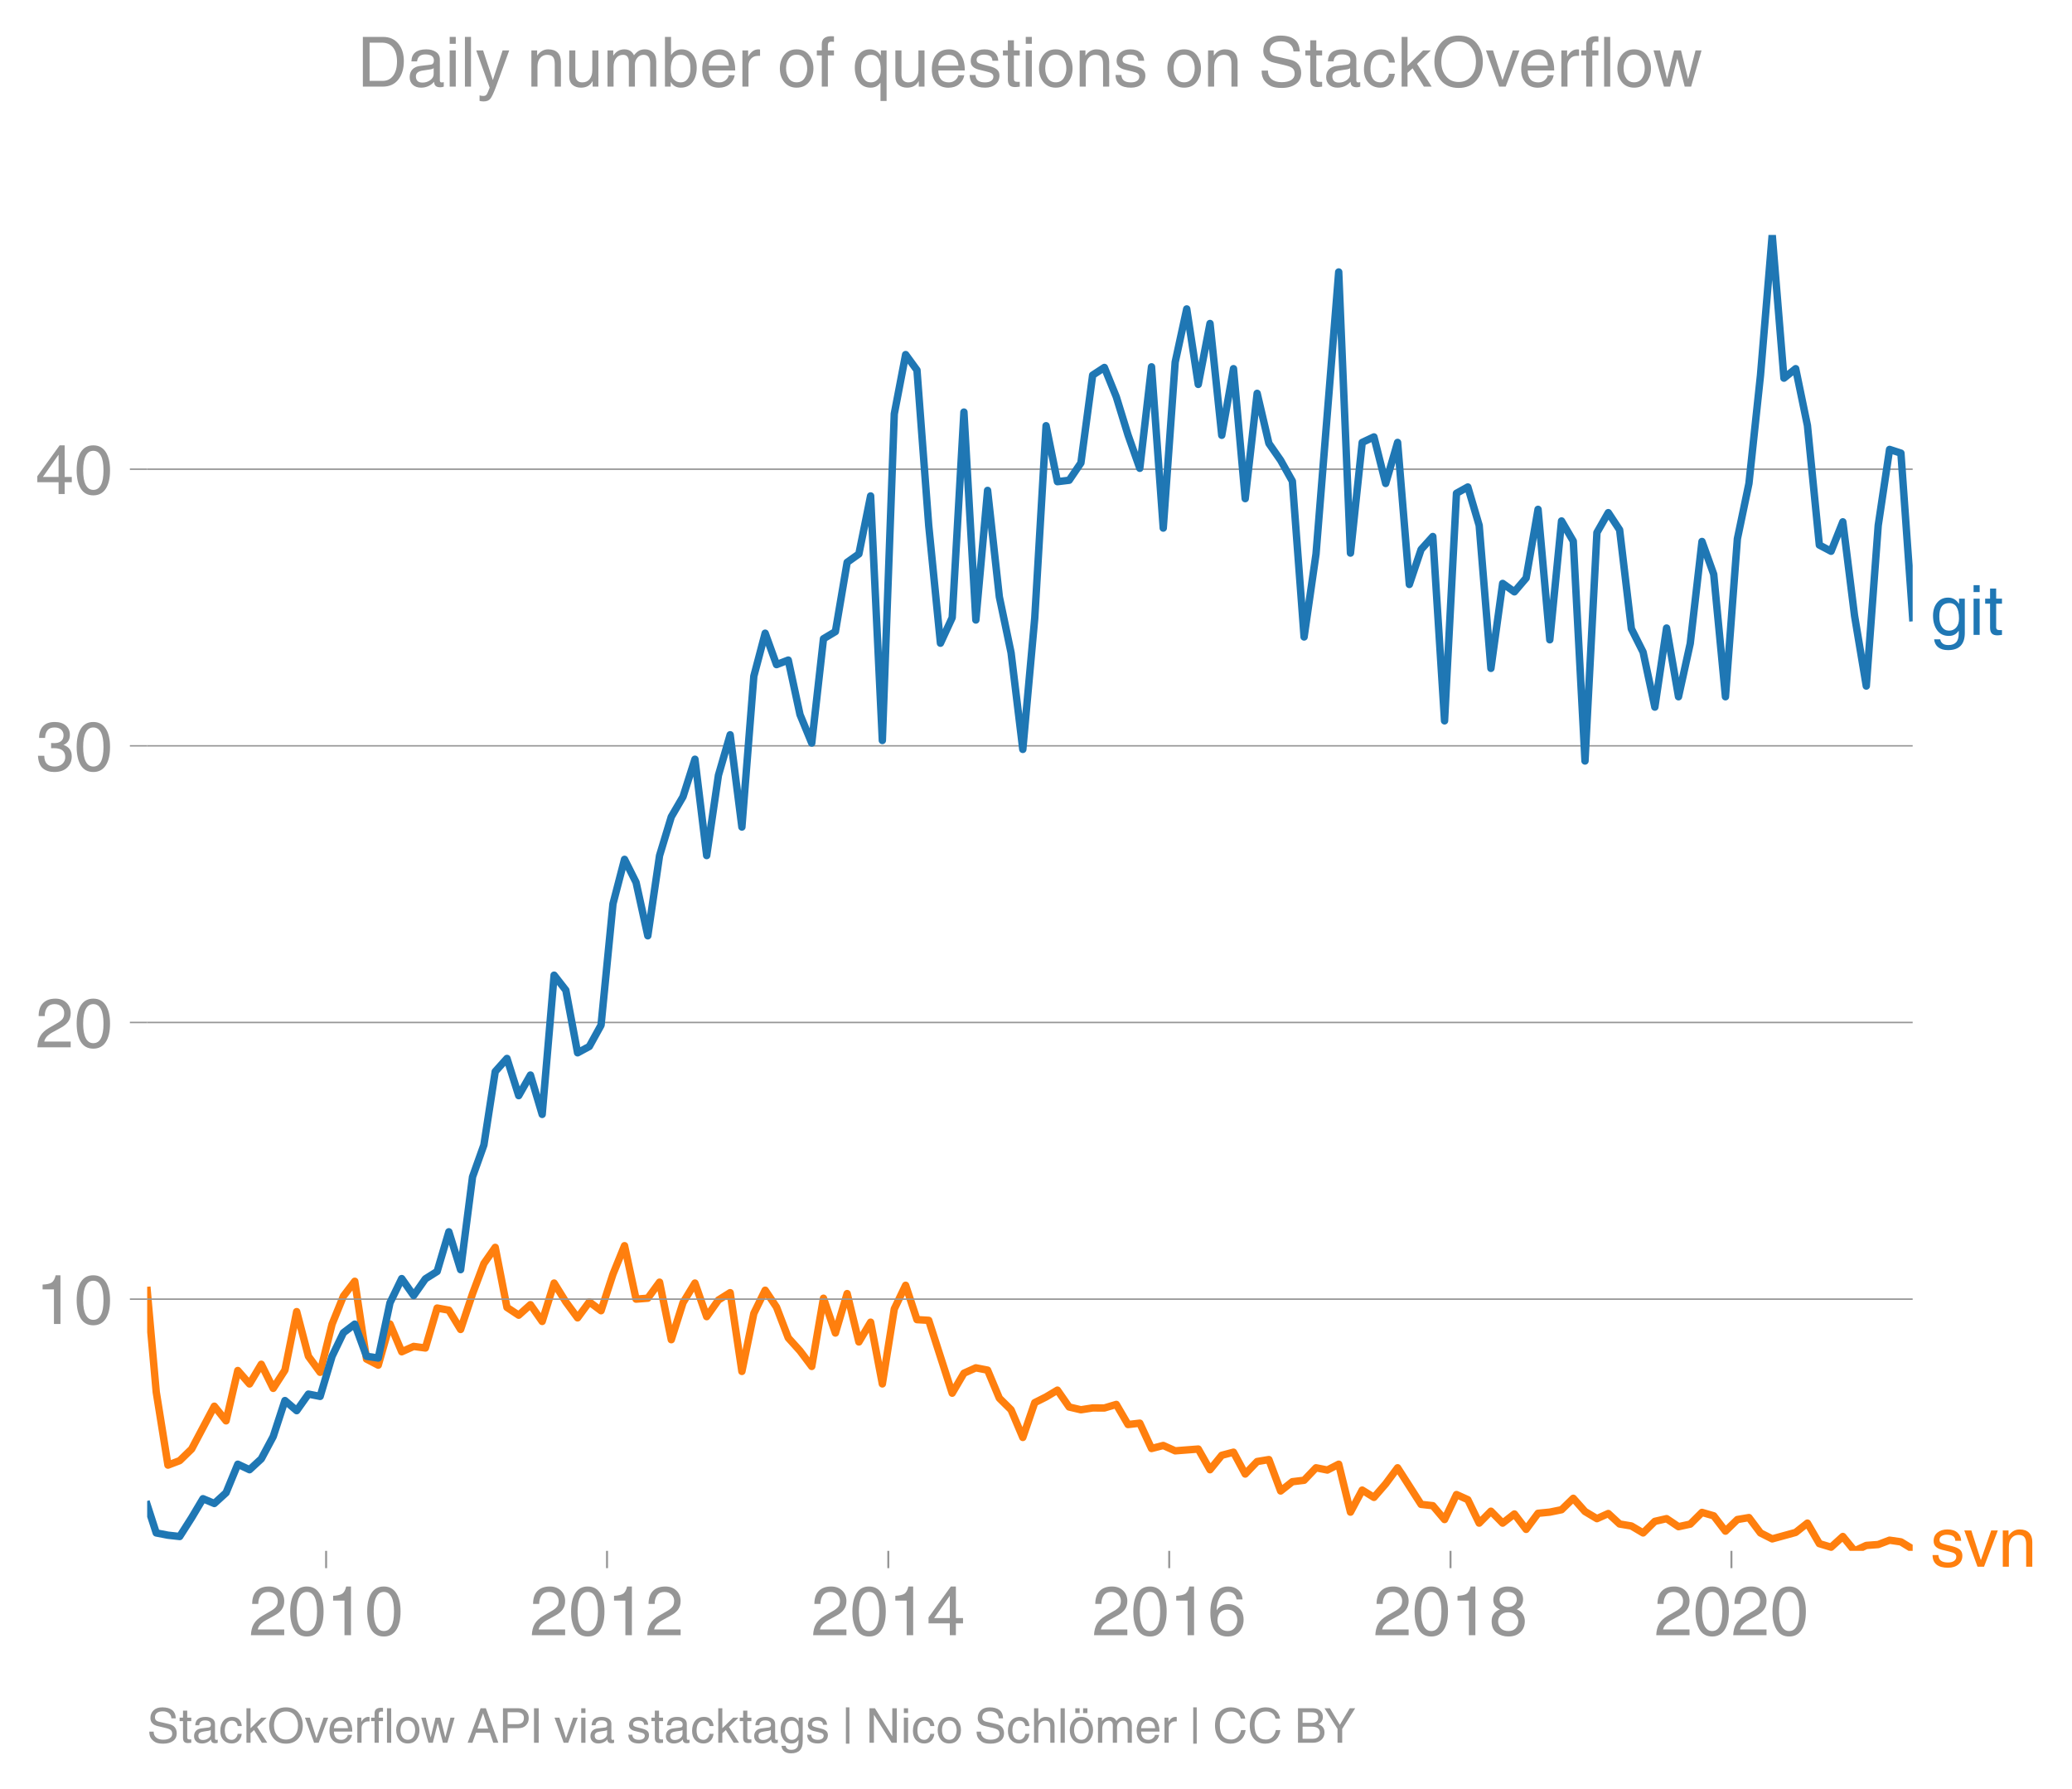
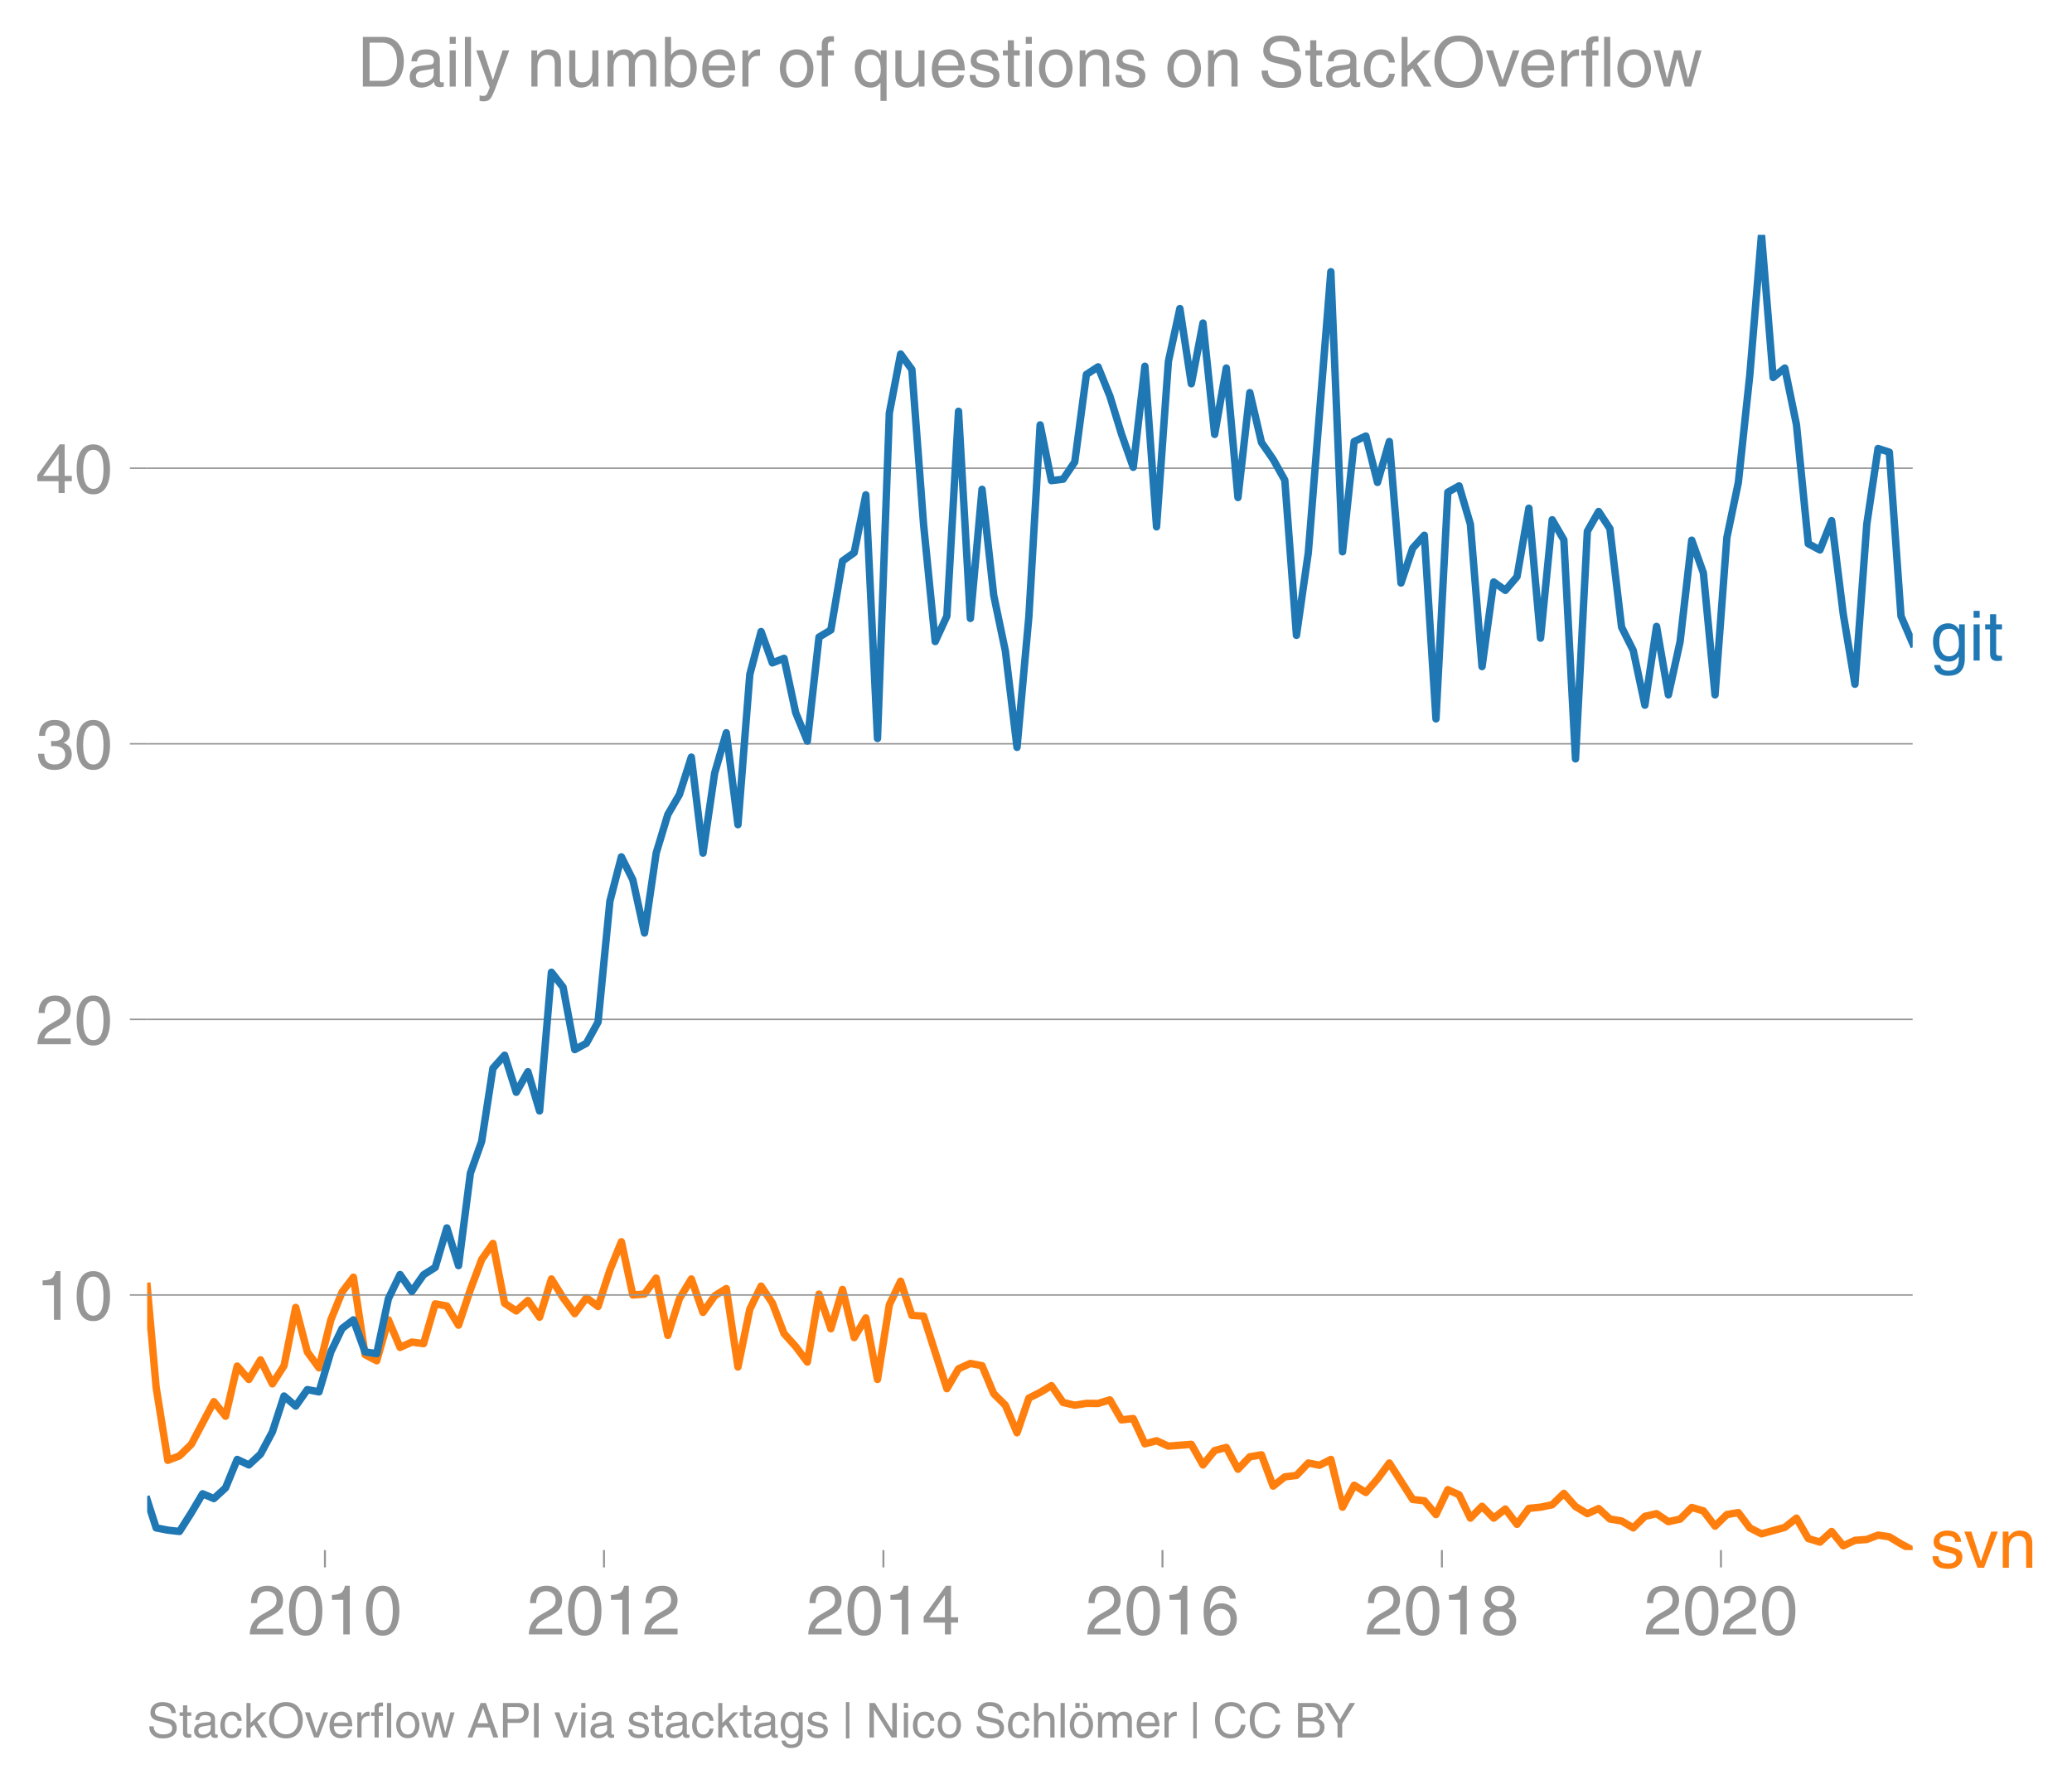
- <svg xmlns="http://www.w3.org/2000/svg" xmlns:xlink="http://www.w3.org/1999/xlink" height="482.364" viewBox="0 0 419.121 361.773" width="558.828">
+ <svg xmlns="http://www.w3.org/2000/svg" xmlns:xlink="http://www.w3.org/1999/xlink" height="481.167" viewBox="0 0 419.121 360.875" width="558.828">
  <defs>
    <style>*{stroke-linecap:butt;stroke-linejoin:round}</style>
  </defs>
  <g id="figure_1">
-     <path d="M0 361.773h419.121V0H0z" style="fill:none" id="patch_1" />
+     <path d="M0 360.875h419.121V0H0z" style="fill:none" id="patch_1" />
    <g id="axes_1">
      <path d="M29.77 313.628h357.12V47.516H29.77z" style="fill:none" id="patch_2" />
-       <path clip-path="url(#p312f8a7d40)" d="m29.77 260.97 1.831 20.517 2.373 14.798 2.374-.902 2.413-2.346 4.59-8.663 2.376 2.96 2.374-10.178 2.374 2.719 2.375-3.983 2.413 4.873 2.374-3.688 2.375-11.832 2.373 9.035 2.374 3.237 2.413-9.746 2.296-5.652 2.295-3.01 2.375 15.73 2.374 1.234 2.374-8.32 2.374 5.613 2.413-1.083 2.374.319 2.376-8.08 2.372.434 2.375 3.898 2.413-7.219 2.296-6.11 2.294-3.274 2.376 12.146 2.374 1.57 2.374-2.13 2.374 3.393 2.413-7.76 2.374 3.808 2.376 3.23 2.372-3.23 2.374 1.786 2.413-7.399 2.335-5.75 2.334 10.803 2.376-.186 2.374-3.243 2.374 11.635 2.374-7.484 2.413-3.97 2.374 6.791 2.376-3.362 2.372-1.486 2.374 15.923 2.413-11.73 2.296-4.686 2.295 3.422 2.375 6.209 2.375 2.634 2.374 3.147 2.374-13.794 2.413 7.038 2.374-7.977 2.375 9.782 2.373-4 2.374 12.482 2.413-15.16 2.296-4.782 2.295 6.948 2.375.138 4.748 14.733 2.374-4.043 2.413-1.083 2.374.463 2.376 5.673 2.373 2.346 2.374 5.595 2.413-7.038 2.296-1.154 2.294-1.373 2.376 3.41 2.374.56 2.374-.373 2.374.012 2.413-.722 2.374 4.067 2.376-.277 2.372 5.126 2.374-.614 2.413 1.083 4.67-.361 2.375 4.18 2.374-2.917 2.374-.625 2.374 4.415 2.413-2.527 2.374-.397 2.376 6.353 2.372-1.877 2.374-.289 2.413-2.526 2.296.457 2.295-1.18 2.376 9.692 2.374-4.458 2.374 1.474 2.374-2.737 2.413-3.248 4.75 7.399 2.372.265 2.374 2.803 2.413-5.053 2.296 1.037 2.295 4.738 2.375-2.407 2.374 2.407 2.374-1.847 2.375 3.11 2.412-3.248 2.375-.235 2.375-.487 2.373-2.31 2.374 2.67 2.413 1.444 2.296-1.037 2.294 2.12 2.376.397 2.374 1.408 2.374-2.34 2.374-.548 2.413 1.625 2.374-.518 2.376-2.37 2.372.692 2.375 3.098 2.412-2.346 2.336-.398 2.333 3.105 2.376 1.203 4.748-1.305 2.374-1.883 2.413 4.15 2.374.716 2.376-2.16 2.372 2.906 2.374-1.1 2.413-.181 2.296-.877 2.295.336 2.376 1.45h0" style="fill:none;stroke:#ff7f0e;stroke-linecap:square;stroke-width:1.5" id="line2d_1" />
+       <path clip-path="url(#p242a0d7a8e)" d="m29.77 260.263 1.82 20.449 2.356 14.75 2.358-.9 2.398-2.338 4.56-8.634 2.36 2.95 2.358-10.145 2.359 2.71 2.358-3.969 2.397 4.857 2.359-3.676 2.36-11.793 2.356 9.005 2.359 3.226 2.397-9.713 2.28-5.634 2.28-3 2.36 15.679 2.359 1.229 2.358-8.292 2.358 5.594 2.397-1.08 2.359.318 2.36-8.052 2.356.432 2.359 3.885 2.397-7.195 2.281-6.09 2.28-3.263 2.36 12.105 2.358 1.565 2.358-2.122 2.359 3.381 2.397-7.734 2.358 3.795 2.36 3.22 2.357-3.22 2.358 1.78 2.397-7.374 2.32-5.73 2.318 10.766 2.36-.185 2.358-3.232 2.359 11.596 2.358-7.459 2.397-3.957 2.358 6.769 2.36-3.352 2.357-1.48 2.359 15.87 2.397-11.692 2.28-4.67 2.28 3.411 2.36 6.188 2.358 2.626 2.359 3.136 2.358-13.748 2.397 7.015 2.359-7.95 2.36 9.748 2.356-3.987 2.359 12.441 2.397-15.109 2.28-4.766 2.28 6.925 2.36.137 4.717 14.684 2.358-4.03 2.397-1.078 2.359.461 2.36 5.654 2.357 2.338 2.358 5.576 2.397-7.015 2.281-1.15 2.28-1.368 2.36 3.4 2.358.557 2.358-.371 2.359.012 2.397-.72 2.358 4.053 2.36-.276 2.357 5.109 2.358-.612 2.397 1.08 4.638-.36 2.36 4.167 2.358-2.908 2.359-.624 2.358 4.401 2.397-2.518 2.359-.396 2.36 6.332 2.356-1.871 2.359-.288 2.397-2.518 2.28.456 2.28-1.176 2.36 9.66 2.359-4.443 2.358 1.469 2.358-2.728 2.397-3.238 4.719 7.375 2.356.263 2.359 2.794 2.397-5.036 2.28 1.034 2.28 4.722 2.36-2.398 2.359 2.398 2.358-1.84 2.358 3.099 2.398-3.238 2.358-.233 2.36-.486 2.357-2.302 2.358 2.662 2.397 1.439 2.281-1.035 2.28 2.114 2.36.396 2.358 1.402 2.358-2.332 2.359-.545 2.397 1.618 2.358-.515 2.36-2.363 2.357.69 2.358 3.088 2.397-2.339 2.32-.397 2.318 3.095 2.36 1.2 4.717-1.301 2.358-1.877 2.397 4.137 2.359.713 2.36-2.152 2.356 2.896 2.359-1.097 2.397-.18 2.28-.874 2.28.334 2.36 1.445 2.359 1.253h0" style="fill:none;stroke:#ff7f0e;stroke-linecap:square;stroke-width:1.5" id="line2d_1" />
      <g id="matplotlib.axis_1">
        <g id="xtick_1">
          <g id="line2d_2">
            <defs>
-               <path d="M0 0v3.5" id="mbe922bc4f7" style="stroke:#969696;stroke-width:.4" />
-             </defs>
-             <use style="fill:#969696;stroke:#969696;stroke-width:.4" x="65.965" xlink:href="#mbe922bc4f7" y="313.628" />
-           </g>
-           <g style="fill:#969696" transform="matrix(.14 0 0 -.14 50.395 330.678)" id="text_1">
+               <path d="M0 0v3.5" id="m6289139749" style="stroke:#969696;stroke-width:.4" />
+             </defs>
+             <use style="fill:#969696;stroke:#969696;stroke-width:.4" x="65.726" xlink:href="#m6289139749" y="313.628" />
+           </g>
+           <g style="fill:#969696" transform="matrix(.14 0 0 -.14 50.156 330.678)" id="text_1">
            <defs>
              <path d="M281 2888q0 793 409 1202 410 410 1148 410 618 0 1012-375t394-969q0-462-227-780-226-317-667-557l-775-425q-684-375-775-863h2444V0H166q25 634 275 1056t781 728l806 469q322 185 469 383t147 545q0 344-241 578-240 235-650 235-453 0-678-299-225-298-231-807H281z" id="HelveticaWorld-Regular-32" transform="scale(.01563)" />
              <path d="M2719 2188q0 903-239 1354-239 452-702 452-453 0-697-452-243-451-243-1354 0-875 240-1340 241-464 700-464 463 0 702 448 239 449 239 1356zm603 0q0-1107-400-1709-400-601-1144-601-772 0-1156 623-384 624-384 1687 0 1090 393 1701 394 611 1147 611 744 0 1144-608t400-1704z" id="HelveticaWorld-Regular-30" transform="scale(.01563)" />
              <path d="M2297 0h-600v3194H647v447q550 18 818 176 269 158 391 683h441V0z" id="HelveticaWorld-Regular-31" transform="scale(.01563)" />
            </defs>
            <use xlink:href="#HelveticaWorld-Regular-32" />
            <use x="55.615" xlink:href="#HelveticaWorld-Regular-30" />
            <use x="111.23" xlink:href="#HelveticaWorld-Regular-31" />
            <use x="166.846" xlink:href="#HelveticaWorld-Regular-30" />
          </g>
        </g>
        <g id="xtick_2">
-           <use style="fill:#969696;stroke:#969696;stroke-width:.4" x="122.787" xlink:href="#mbe922bc4f7" y="313.628" id="line2d_3" />
-           <g style="fill:#969696" transform="matrix(.14 0 0 -.14 107.216 330.678)" id="text_2">
+           <use style="fill:#969696;stroke:#969696;stroke-width:.4" x="122.173" xlink:href="#m6289139749" y="313.628" id="line2d_3" />
+           <g style="fill:#969696" transform="matrix(.14 0 0 -.14 106.602 330.678)" id="text_2">
            <use xlink:href="#HelveticaWorld-Regular-32" />
            <use x="55.615" xlink:href="#HelveticaWorld-Regular-30" />
            <use x="111.23" xlink:href="#HelveticaWorld-Regular-31" />
            <use x="166.846" xlink:href="#HelveticaWorld-Regular-32" />
          </g>
        </g>
        <g id="xtick_3">
-           <use style="fill:#969696;stroke:#969696;stroke-width:.4" x="179.686" xlink:href="#mbe922bc4f7" y="313.628" id="line2d_4" />
-           <g style="fill:#969696" transform="matrix(.14 0 0 -.14 164.116 330.678)" id="text_3">
+           <use style="fill:#969696;stroke:#969696;stroke-width:.4" x="178.696" xlink:href="#m6289139749" y="313.628" id="line2d_4" />
+           <g style="fill:#969696" transform="matrix(.14 0 0 -.14 163.126 330.678)" id="text_3">
            <defs>
              <path d="M678 1581h1447v2041h-12L678 1581zm2010-487V0h-563v1094H159v550l2063 2856h466V1581h659v-487h-659z" id="HelveticaWorld-Regular-34" transform="scale(.01563)" />
            </defs>
            <use xlink:href="#HelveticaWorld-Regular-32" />
            <use x="55.615" xlink:href="#HelveticaWorld-Regular-30" />
            <use x="111.23" xlink:href="#HelveticaWorld-Regular-31" />
            <use x="166.846" xlink:href="#HelveticaWorld-Regular-34" />
          </g>
        </g>
        <g id="xtick_4">
-           <use style="fill:#969696;stroke:#969696;stroke-width:.4" x="236.508" xlink:href="#mbe922bc4f7" y="313.628" id="line2d_5" />
-           <g style="fill:#969696" transform="matrix(.14 0 0 -.14 220.937 330.678)" id="text_4">
+           <use style="fill:#969696;stroke:#969696;stroke-width:.4" x="235.143" xlink:href="#m6289139749" y="313.628" id="line2d_5" />
+           <g style="fill:#969696" transform="matrix(.14 0 0 -.14 219.572 330.678)" id="text_4">
            <defs>
              <path d="M903 1381q0-440 262-719 263-278 685-278 403 0 642 284 239 285 239 748 0 403-236 675t-670 272q-422 0-672-266t-250-716zm1766 1922q-63 344-255 517-192 174-520 174-519 0-791-507-272-506-278-1159l13-12q359 553 1068 553 566 0 988-375t422-1053q0-672-400-1118-400-445-1078-445-782 0-1188 556-406 557-406 1660 0 1062 415 1734 416 672 1247 672 538 0 910-321 372-320 403-876h-550z" id="HelveticaWorld-Regular-36" transform="scale(.01563)" />
            </defs>
            <use xlink:href="#HelveticaWorld-Regular-32" />
            <use x="55.615" xlink:href="#HelveticaWorld-Regular-30" />
            <use x="111.23" xlink:href="#HelveticaWorld-Regular-31" />
            <use x="166.846" xlink:href="#HelveticaWorld-Regular-36" />
          </g>
        </g>
        <g id="xtick_5">
-           <use style="fill:#969696;stroke:#969696;stroke-width:.4" x="293.407" xlink:href="#mbe922bc4f7" y="313.628" id="line2d_6" />
-           <g style="fill:#969696" transform="matrix(.14 0 0 -.14 277.837 330.678)" id="text_5">
+           <use style="fill:#969696;stroke:#969696;stroke-width:.4" x="291.666" xlink:href="#m6289139749" y="313.628" id="line2d_6" />
+           <g style="fill:#969696" transform="matrix(.14 0 0 -.14 276.096 330.678)" id="text_5">
            <defs>
              <path d="M1766 2597q347 0 573 198 227 199 227 527 0 294-218 483-217 189-620 189-359 0-555-199-195-198-195-504 0-328 244-511t544-183zm6-484q-434 0-681-241t-247-591q0-403 250-650t712-247q410 0 655 247t245 657q0 350-245 587-245 238-689 238zm1378 1228q0-678-578-947 397-178 567-471 170-292 170-623 0-641-413-1032-412-390-1112-390-612 0-1076 336T244 1306q0 763 762 1082-609 243-609 875 0 531 361 884t1001 353q641 0 1016-333t375-826z" id="HelveticaWorld-Regular-38" transform="scale(.01563)" />
            </defs>
            <use xlink:href="#HelveticaWorld-Regular-32" />
            <use x="55.615" xlink:href="#HelveticaWorld-Regular-30" />
            <use x="111.23" xlink:href="#HelveticaWorld-Regular-31" />
            <use x="166.846" xlink:href="#HelveticaWorld-Regular-38" />
          </g>
        </g>
        <g id="xtick_6">
-           <use style="fill:#969696;stroke:#969696;stroke-width:.4" x="350.229" xlink:href="#mbe922bc4f7" y="313.628" id="line2d_7" />
-           <g style="fill:#969696" transform="matrix(.14 0 0 -.14 334.658 330.678)" id="text_6">
+           <use style="fill:#969696;stroke:#969696;stroke-width:.4" x="348.113" xlink:href="#m6289139749" y="313.628" id="line2d_7" />
+           <g style="fill:#969696" transform="matrix(.14 0 0 -.14 332.542 330.678)" id="text_6">
            <use xlink:href="#HelveticaWorld-Regular-32" />
            <use x="55.615" xlink:href="#HelveticaWorld-Regular-30" />
            <use x="111.23" xlink:href="#HelveticaWorld-Regular-32" />
            <use x="166.846" xlink:href="#HelveticaWorld-Regular-30" />
          </g>
        </g>
      </g>
      <g id="matplotlib.axis_2">
        <g id="ytick_1">
-           <path clip-path="url(#p312f8a7d40)" d="M29.77 262.718h357.12" style="fill:none;stroke:#969696;stroke-linecap:square;stroke-width:.3" id="line2d_8" />
+           <path clip-path="url(#p242a0d7a8e)" d="M29.77 262.005h357.12" style="fill:none;stroke:#969696;stroke-linecap:square;stroke-width:.3" id="line2d_8" />
          <g id="line2d_9">
            <defs>
-               <path d="M0 0h-3.5" id="m2b1fe15847" style="stroke:#969696;stroke-width:.3" />
-             </defs>
-             <use style="fill:#969696;stroke:#969696;stroke-width:.3" x="29.771" xlink:href="#m2b1fe15847" y="262.718" />
-           </g>
-           <g style="fill:#969696" transform="matrix(.14 0 0 -.14 7.2 267.743)" id="text_7">
+               <path d="M0 0h-3.5" id="mdd30323e9e" style="stroke:#969696;stroke-width:.3" />
+             </defs>
+             <use style="fill:#969696;stroke:#969696;stroke-width:.3" x="29.771" xlink:href="#mdd30323e9e" y="262.005" />
+           </g>
+           <g style="fill:#969696" transform="matrix(.14 0 0 -.14 7.2 267.03)" id="text_7">
            <use xlink:href="#HelveticaWorld-Regular-31" />
            <use x="55.615" xlink:href="#HelveticaWorld-Regular-30" />
          </g>
        </g>
        <g id="ytick_2">
-           <path clip-path="url(#p312f8a7d40)" d="M29.77 206.773h357.12" style="fill:none;stroke:#969696;stroke-linecap:square;stroke-width:.3" id="line2d_10" />
-           <use style="fill:#969696;stroke:#969696;stroke-width:.3" x="29.771" xlink:href="#m2b1fe15847" y="206.773" id="line2d_11" />
-           <g style="fill:#969696" transform="matrix(.14 0 0 -.14 7.2 211.798)" id="text_8">
+           <path clip-path="url(#p242a0d7a8e)" d="M29.77 206.246h357.12" style="fill:none;stroke:#969696;stroke-linecap:square;stroke-width:.3" id="line2d_10" />
+           <use style="fill:#969696;stroke:#969696;stroke-width:.3" x="29.771" xlink:href="#mdd30323e9e" y="206.246" id="line2d_11" />
+           <g style="fill:#969696" transform="matrix(.14 0 0 -.14 7.2 211.27)" id="text_8">
            <use xlink:href="#HelveticaWorld-Regular-32" />
            <use x="55.615" xlink:href="#HelveticaWorld-Regular-30" />
          </g>
        </g>
        <g id="ytick_3">
-           <path clip-path="url(#p312f8a7d40)" d="M29.77 150.828h357.12" style="fill:none;stroke:#969696;stroke-linecap:square;stroke-width:.3" id="line2d_12" />
-           <use style="fill:#969696;stroke:#969696;stroke-width:.3" x="29.771" xlink:href="#m2b1fe15847" y="150.828" id="line2d_13" />
-           <g style="fill:#969696" transform="matrix(.14 0 0 -.14 7.2 155.853)" id="text_9">
+           <path clip-path="url(#p242a0d7a8e)" d="M29.77 150.486h357.12" style="fill:none;stroke:#969696;stroke-linecap:square;stroke-width:.3" id="line2d_12" />
+           <use style="fill:#969696;stroke:#969696;stroke-width:.3" x="29.771" xlink:href="#mdd30323e9e" y="150.486" id="line2d_13" />
+           <g style="fill:#969696" transform="matrix(.14 0 0 -.14 7.2 155.51)" id="text_9">
            <defs>
              <path d="M1434 2559q141-12 294-12 397 0 626 183 230 183 230 554 0 300-214 505t-617 205q-447 0-655-263-207-262-220-703H325q0 703 369 1087 369 385 1084 385 635 0 1013-327 378-326 378-857 0-685-578-928v-13q750-256 750-1050 0-634-422-1041-422-406-1197-406-634 0-1044 333-409 333-459 1164h581q13-519 256-755 244-236 703-236 444 0 713 247t269 622q0 410-257 619-256 209-793 209-128 0-257-6v484z" id="HelveticaWorld-Regular-33" transform="scale(.01563)" />
            </defs>
            <use xlink:href="#HelveticaWorld-Regular-33" />
            <use x="55.615" xlink:href="#HelveticaWorld-Regular-30" />
          </g>
        </g>
        <g id="ytick_4">
-           <path clip-path="url(#p312f8a7d40)" d="M29.77 94.883h357.12" style="fill:none;stroke:#969696;stroke-linecap:square;stroke-width:.3" id="line2d_14" />
-           <use style="fill:#969696;stroke:#969696;stroke-width:.3" x="29.771" xlink:href="#m2b1fe15847" y="94.883" id="line2d_15" />
-           <g style="fill:#969696" transform="matrix(.14 0 0 -.14 7.2 99.908)" id="text_10">
+           <path clip-path="url(#p242a0d7a8e)" d="M29.77 94.726h357.12" style="fill:none;stroke:#969696;stroke-linecap:square;stroke-width:.3" id="line2d_14" />
+           <use style="fill:#969696;stroke:#969696;stroke-width:.3" x="29.771" xlink:href="#mdd30323e9e" y="94.726" id="line2d_15" />
+           <g style="fill:#969696" transform="matrix(.14 0 0 -.14 7.2 99.75)" id="text_10">
            <use xlink:href="#HelveticaWorld-Regular-34" />
            <use x="55.615" xlink:href="#HelveticaWorld-Regular-30" />
          </g>
        </g>
      </g>
-       <path clip-path="url(#p312f8a7d40)" d="m29.77 304.327 1.831 5.674 2.373.457 2.374.265 2.413-3.79 2.296-3.854 2.295.966 2.375-2.165 2.374-5.775 2.374 1.113 2.375-2.196 2.413-4.512 2.374-7.279 2.375 2.046 2.373-3.351 2.374.463 2.413-8.12 2.296-4.757 2.295-1.74 2.375 6.508 2.374.35 2.374-11.166 2.374-4.897 2.413 3.43 2.374-3.381 2.376-1.492 2.372-8.02 2.375 7.659 2.413-18.769 2.296-6.445 2.294-14.85 2.376-2.653 2.374 7.526 2.374-4.17 2.374 7.96 2.413-28.154 2.374 3.038 2.376 12.663 2.372-1.287 2.374-4.307 2.413-24.544 2.335-8.986 2.334 4.655 2.376 10.804 2.374-16.218 2.374-7.839 2.374-4.072 2.413-7.58 2.374 19.485 2.376-16.236 2.372-8.194 2.374 18.66 2.413-30.498 2.296-8.702 2.295 6.356 2.375-.92 2.375 11.026 2.374 5.757 2.374-21.097 2.413-1.444 2.374-14.01 2.375-1.69 2.373-11.737 2.374 49.454 2.413-66.05 2.296-11.99 2.295 3.146 2.375 31.408 2.374 23.815 2.374-5.167 2.374-41.574 2.413 42.05 2.374-26.21 2.376 21.517 2.373 11.303 2.374 19.557 2.413-26.529 2.296-38.93 2.294 11.319 2.376-.29 2.374-3.5 2.374-17.758 2.374-1.552 2.413 5.955 2.374 7.718 2.376 6.72 2.372-20.52 2.374 32.611 2.413-33.567 2.336-10.753 2.333 15.265 2.376-12.32 2.374 22.606 2.374-13.469 2.374 26.283 2.413-21.296 2.374 10.119 2.376 3.416 2.372 4.23 2.374 31.503 2.413-16.783L270.793 55l2.377 56.853 2.374-22.384 2.374-1.113 2.374 9.415 2.413-8.302 2.374 28.725 2.375-7.069 2.373-2.629 2.374 37.279 2.413-46.02 2.296-1.275 2.295 7.773 2.375 28.91 2.374-17.18 2.374 1.702 2.375-2.785 2.412-13.896 2.375 26.379 2.375-24.033 2.373 4.079 2.374 44.467 2.413-46.2 2.296-4.022 2.294 3.48 2.376 19.99 2.374 4.735 2.374 11.117 2.374-15.99 2.413 13.896 2.374-10.774 2.376-20.627 2.372 6.641 2.375 24.76 2.412-31.942 2.336-11.183 2.333-21.843 2.376-28.418 2.374 28.96 2.374-1.92 2.374 11.484 2.413 24.183 2.374 1.257 2.376-5.95 2.372 19.004 2.374 14.203 2.413-32.484 2.296-15.366 2.295.748 2.376 33.272h0" style="fill:none;stroke:#1f77b4;stroke-linecap:square;stroke-width:1.5" id="line2d_16" />
-       <g style="fill:#1f77b4" transform="matrix(.14 0 0 -.14 390.462 128.39)" id="text_11">
+       <path clip-path="url(#p242a0d7a8e)" d="m29.77 303.477 1.82 5.654 2.356.456 2.358.264 2.398-3.777 2.28-3.842 2.28.964 2.36-2.159 2.358-5.756 2.359 1.11 2.358-2.189 2.397-4.496 2.359-7.255 2.36 2.038 2.356-3.34 2.359.462 2.397-8.094 2.28-4.74 2.28-1.735 2.36 6.487 2.359.348 2.358-11.128 2.358-4.88 2.397 3.417 2.359-3.37 2.36-1.486 2.356-7.993 2.359 7.633 2.397-18.707 2.281-6.424 2.28-14.8 2.36-2.645 2.358 7.501 2.358-4.155 2.359 7.932 2.397-28.06 2.358 3.028 2.36 12.621 2.357-1.283 2.358-4.293 2.397-24.462 2.32-8.956 2.318 4.64 2.36 10.767 2.358-16.164 2.359-7.812 2.358-4.06 2.397-7.554 2.358 19.42 2.36-16.182 2.357-8.166 2.359 18.598 2.397-30.398 2.28-8.672 2.28 6.334 2.36-.918 2.358 10.99 2.359 5.738 2.358-21.026 2.397-1.44 2.359-13.963 2.36-1.685 2.356-11.698 2.359 49.29 2.397-65.832 2.28-11.948 2.28 3.135 2.36 31.303 2.359 23.737 2.358-5.15 2.358-41.437 2.397 41.91 2.359-26.123 2.36 21.447 2.357 11.266 2.358 19.491 2.397-26.44 2.281-38.801 2.28 11.28 2.36-.287 2.358-3.49 2.358-17.7 2.359-1.546 2.397 5.936 2.358 7.692 2.36 6.697 2.357-20.45 2.358 32.502 2.397-33.456 2.32-10.718 2.318 15.215 2.36-12.28 2.358 22.532 2.359-13.424 2.358 26.195 2.397-21.225 2.359 10.085 2.36 3.405 2.356 4.215 2.359 31.4 2.397-16.728 4.56-56.84 2.36 56.666 2.359-22.31 2.358-1.11 2.358 9.384 2.397-8.274 2.359 28.63 2.36-7.045 2.356-2.62 2.359 37.155 2.397-45.867 2.28-1.272 2.28 7.747 2.36 28.815 2.359-17.123 2.358 1.696 2.358-2.776 2.398-13.85 2.358 26.291 2.36-23.952 2.357 4.065 2.358 44.32 2.397-46.047 2.281-4.009 2.28 3.47 2.36 19.923 2.358 4.719 2.358 11.08 2.359-15.937 2.397 13.85 2.358-10.738 2.36-20.56 2.357 6.62 2.358 24.678 2.397-31.837 2.32-11.146 2.318-21.77 2.36-28.324 2.358 28.863 2.359-1.912 2.358 11.446 2.397 24.102 2.359 1.253 2.36-5.93 2.356 18.94 2.359 14.157 2.397-32.377 2.28-15.315 2.28.746 2.36 33.162 2.359 5.51h0" style="fill:none;stroke:#1f77b4;stroke-linecap:square;stroke-width:1.5" id="line2d_16" />
+       <g style="fill:#1f77b4" transform="matrix(.14 0 0 -.14 390.462 133.644)" id="text_11">
        <defs>
          <path d="M831 1684q0-615 244-954t659-339q404 0 660 293 256 294 256 832 0 706-224 1064-223 358-679 358-459 0-688-305-228-305-228-949zM3188 191q0-807-388-1203-387-397-1169-397-562 0-895 259T353-409h563q43-244 226-388t530-144q472 0 712 254 241 253 241 821v238h-12Q2297-97 1722-97q-716 0-1094 528T250 1772q0 744 381 1208 382 464 1013 464 634 0 1000-569h12v472h532V191z" id="HelveticaWorld-Regular-67" transform="scale(.01563)" />
          <path d="M422 3956v638h562v-638H422zM984 0H422v3347h562V0z" id="HelveticaWorld-Regular-69" transform="scale(.01563)" />
          <path d="M1100 2881V703q0-128 70-195 71-67 252-67h216V0q-307-44-422-44-353 0-516 169-162 169-162 547v2209H84v466h454v934h562v-934h538v-466h-538z" id="HelveticaWorld-Regular-74" transform="scale(.01563)" />
        </defs>
        <use xlink:href="#HelveticaWorld-Regular-67" />
        <use x="55.908" xlink:href="#HelveticaWorld-Regular-69" />
        <use x="77.93" xlink:href="#HelveticaWorld-Regular-74" />
      </g>
-       <g style="fill:#ff7f0e" transform="matrix(.14 0 0 -.14 390.462 316.83)" id="text_12">
+       <g style="fill:#ff7f0e" transform="matrix(.14 0 0 -.14 390.462 317.204)" id="text_12">
        <defs>
          <path d="M2309 2394q-12 300-214 431-201 131-579 131-275 0-471-122-195-121-195-350 0-181 115-267 116-86 501-183l556-140q506-128 723-327 218-198 218-554 0-494-361-802T1638-97Q934-97 573 195q-360 293-367 880h544q13-347 230-516 217-168 651-168 353 0 561 140 208 141 208 391 0 178-135 284-134 107-531 197l-653 160q-397 100-586 298t-189 514q0 494 353 781 354 288 922 288 607 0 930-296 323-295 342-754h-544z" id="HelveticaWorld-Regular-73" transform="scale(.01563)" />
          <path d="M2522 3347h616L1863 0h-604L38 3347h653l872-2725h12l947 2725z" id="HelveticaWorld-Regular-76" transform="scale(.01563)" />
          <path d="M3150 0h-566v2059q0 475-166 677-165 202-549 202-378 0-632-288-253-287-253-825V0H422v3347h531v-472h13q397 569 1012 569 569 0 870-302 302-301 302-864V0z" id="HelveticaWorld-Regular-6e" transform="scale(.01563)" />
        </defs>
        <use xlink:href="#HelveticaWorld-Regular-73" />
        <use x="48.5" xlink:href="#HelveticaWorld-Regular-76" />
        <use x="98.109" xlink:href="#HelveticaWorld-Regular-6e" />
      </g>
-       <g style="fill:#969696" transform="matrix(.09716 0 0 -.09716 29.77 352.434)" id="text_13">
+       <g style="fill:#969696" transform="matrix(.09716 0 0 -.09716 29.77 351.536)" id="text_13">
        <defs>
          <path d="M3225 3250q-19 438-327 686-307 248-810 248-507 0-779-208-271-207-271-598 0-209 118-359 119-150 425-222l1313-300q531-116 787-440 257-323 257-788 0-681-500-1036T2138-122q-610 0-962 156-351 157-623 497-272 341-272 953h582q0-512 340-794 341-281 928-281 569 0 886 202t317 573q0 338-189 505t-739 295l-990 232q-494 112-738 392t-244 689q0 619 417 1019 418 400 1165 400 843 0 1301-352 458-351 492-1114h-584z" id="HelveticaWorld-Regular-53" transform="scale(.01563)" />
          <path d="M2456 1709q-62-65-245-106-183-40-683-106-369-44-542-182-173-137-173-362 0-275 146-428 147-153 469-153 403 0 715 229 313 230 313 558v550zM397 2328q19 566 367 841 349 275 1014 275 531 0 890-241 360-240 360-694V581q0-197 178-197 72 0 185 25V0q-153-63-319-63-288 0-429 123-140 124-146 387Q2016-97 1288-97q-475 0-763 269-287 269-287 700 0 441 250 712 250 272 728 329l993 121q269 41 269 397 0 263-195 403-195 141-592 141-353 0-543-156-189-156-226-491H397z" id="HelveticaWorld-Regular-61" transform="scale(.01563)" />
          <path d="M2534 2222q-121 716-793 716-416 0-669-333t-253-927q0-647 234-967 235-320 681-320 300 0 519 220t281 573h544q-84-621-439-951T1722-97q-659 0-1081 451-422 452-422 1227 0 850 422 1356 422 507 1184 507 556 0 886-333t367-889h-544z" id="HelveticaWorld-Regular-63" transform="scale(.01563)" />
          <path d="M3200 0h-722L1434 1691l-468-422V0H422v4594h544V1931l1440 1416h716L1844 2100 3200 0z" id="HelveticaWorld-Regular-6b" transform="scale(.01563)" />
          <path d="M4091 2297q0 806-427 1337-426 532-1173 532-738 0-1169-532-431-531-431-1337 0-831 437-1350 438-519 1163-519 709 0 1154 506 446 507 446 1363zm637 0q0-1028-594-1724-593-695-1643-695-1057 0-1649 695-592 696-592 1724 0 1031 592 1725t1649 694q1081 0 1659-707 578-706 578-1712z" id="HelveticaWorld-Regular-4f" transform="scale(.01563)" />
          <path d="M2719 1941q-44 543-288 770-243 227-647 227-409 0-661-288-251-287-267-709h1863zm537-891q-93-519-509-859-366-288-963-294-703 6-1116 461-412 455-412 1223 0 882 425 1372 425 491 1182 491 678 0 1059-507 381-506 381-1446H856q0-525 244-813 244-287 731-287 344 0 591 207 247 208 272 452h562z" id="HelveticaWorld-Regular-65" transform="scale(.01563)" />
          <path d="M984 0H422v3347h531v-556h13q365 653 940 653 91 0 147-19v-584h-209q-378 0-619-257-241-256-241-637V0z" id="HelveticaWorld-Regular-72" transform="scale(.01563)" />
          <path d="M1100 2881V0H538v2881H78v466h460v575q0 378 229 557 230 180 642 180 141 0 254-12v-506q-100 12-229 12-187 0-261-92-73-92-73-298v-416h563v-466h-563z" id="HelveticaWorld-Regular-66" transform="scale(.01563)" />
          <path d="M984 0H422v4594h562V0z" id="HelveticaWorld-Regular-6c" transform="scale(.01563)" />
          <path d="M813 1678q0-559 253-920t718-361q482 0 732 378t250 903q0 531-250 901-250 371-732 371-446 0-709-349-262-348-262-923zm-575 0q0 747 415 1256 416 510 1131 510 732 0 1144-516 413-515 413-1250 0-737-410-1256Q2522-97 1784-97q-709 0-1128 503-418 503-418 1272z" id="HelveticaWorld-Regular-6f" transform="scale(.01563)" />
          <path d="M1638 0h-575L97 3347h606l641-2631h12l647 2631h635l653-2631h12l678 2631h557L3572 0h-591l-678 2591h-12L1638 0z" id="HelveticaWorld-Regular-77" transform="scale(.01563)" />
          <path d="m2816 1888-678 2021h-13l-737-2021h1428zm-1619-550L716 0H78l1728 4594h703L4172 0h-678l-453 1338H1197z" id="HelveticaWorld-Regular-41" transform="scale(.01563)" />
          <path d="M1141 2472h1234q466 0 700 204 234 205 234 621 0 372-225 569t-684 197H1141V2472zm0-2472H519v4594h2065q616 0 991-358t375-933q0-597-363-980-362-382-1003-382H1141V0z" id="HelveticaWorld-Regular-50" transform="scale(.01563)" />
          <path d="M1141 0H519v4594h622V0z" id="HelveticaWorld-Regular-49" transform="scale(.01563)" />
          <path d="M603 4716h466V-122H603v4838z" id="HelveticaWorld-Regular-7c" transform="scale(.01563)" />
          <path d="M3559 4594h600V0h-690L1125 3713h-12V0H519v4594h728L3547 884h12v3710z" id="HelveticaWorld-Regular-4e" transform="scale(.01563)" />
          <path d="M3150 0h-566v2188q0 403-156 576-156 174-509 174-435 0-685-282-250-281-250-831V0H422v4594h562V2900h13q384 544 981 544 550 0 861-288 311-287 311-878V0z" id="HelveticaWorld-Regular-68" transform="scale(.01563)" />
          <path d="M813 1678q0-559 253-920t718-361q482 0 732 378t250 903q0 531-250 901-250 371-732 371-446 0-709-349-262-348-262-923zm-575 0q0 747 415 1256 416 510 1131 510 732 0 1144-516 413-515 413-1250 0-737-410-1256Q2522-97 1784-97q-709 0-1128 503-418 503-418 1272zm2351 2266h-575v650h575v-650zm-1038 0H976v650h575v-650z" id="HelveticaWorld-Regular-f6" transform="scale(.01563)" />
          <path d="M422 3347h531v-472h13q378 569 1012 569 628 0 891-544 240 294 465 419t557 125q434 0 735-285 302-284 302-843V0h-562v2163q0 390-147 582-147 193-475 193-331 0-560-269-228-269-228-628V0h-562v2316q0 290-135 456-134 166-390 166-403 0-644-300t-241-813V0H422v3347z" id="HelveticaWorld-Regular-6d" transform="scale(.01563)" />
          <path d="M3713 3213q-104 468-434 710-329 243-854 243-678 0-1091-493-412-492-412-1329 0-969 390-1443 391-473 1132-473 487 0 838 323 352 324 474 940h603q-121-885-671-1349T2350-122q-941 0-1505 647T281 2322q0 1109 589 1751 589 643 1555 643 800 0 1297-413 497-412 591-1090h-600z" id="HelveticaWorld-Regular-43" transform="scale(.01563)" />
          <path d="M519 4594h2015q594 0 947-322t353-834q0-310-155-565-154-254-460-395 428-162 629-431 202-269 202-691 0-593-428-975Q3194 0 2491 0H519v4594zm612-4063h1325q488 0 731 226 244 227 244 612 0 390-272 582-271 193-803 193H1131V531zm0 2119h1128q494 0 724 179 230 180 230 562 0 328-218 500-217 172-729 172H1131V2650z" id="HelveticaWorld-Regular-42" transform="scale(.01563)" />
          <path d="M2388 0h-622v1850L31 4594h725l1319-2206 1316 2206h731L2388 1850V0z" id="HelveticaWorld-Regular-59" transform="scale(.01563)" />
        </defs>
        <use xlink:href="#HelveticaWorld-Regular-53" />
        <use x="66.211" xlink:href="#HelveticaWorld-Regular-74" />
        <use x="93.896" xlink:href="#HelveticaWorld-Regular-61" />
        <use x="148.828" xlink:href="#HelveticaWorld-Regular-63" />
        <use x="200.098" xlink:href="#HelveticaWorld-Regular-6b" />
        <use x="250.098" xlink:href="#HelveticaWorld-Regular-4f" />
        <use x="327.881" xlink:href="#HelveticaWorld-Regular-76" />
        <use x="375.49" xlink:href="#HelveticaWorld-Regular-65" />
        <use x="430.91" xlink:href="#HelveticaWorld-Regular-72" />
        <use x="464.979" xlink:href="#HelveticaWorld-Regular-66" />
        <use x="492.664" xlink:href="#HelveticaWorld-Regular-6c" />
        <use x="514.686" xlink:href="#HelveticaWorld-Regular-6f" />
        <use x="569.094" xlink:href="#HelveticaWorld-Regular-77" />
        <use x="641.506" xlink:href="#HelveticaWorld-Regular-20" />
        <use x="665.92" xlink:href="#HelveticaWorld-Regular-41" />
        <use x="732.619" xlink:href="#HelveticaWorld-Regular-50" />
        <use x="797.268" xlink:href="#HelveticaWorld-Regular-49" />
        <use x="823.049" xlink:href="#HelveticaWorld-Regular-20" />
        <use x="847.463" xlink:href="#HelveticaWorld-Regular-76" />
        <use x="897.072" xlink:href="#HelveticaWorld-Regular-69" />
        <use x="919.094" xlink:href="#HelveticaWorld-Regular-61" />
        <use x="974.025" xlink:href="#HelveticaWorld-Regular-20" />
        <use x="998.439" xlink:href="#HelveticaWorld-Regular-73" />
        <use x="1048.439" xlink:href="#HelveticaWorld-Regular-74" />
        <use x="1076.125" xlink:href="#HelveticaWorld-Regular-61" />
        <use x="1131.057" xlink:href="#HelveticaWorld-Regular-63" />
        <use x="1182.326" xlink:href="#HelveticaWorld-Regular-6b" />
        <use x="1232.326" xlink:href="#HelveticaWorld-Regular-74" />
        <use x="1260.012" xlink:href="#HelveticaWorld-Regular-61" />
        <use x="1314.943" xlink:href="#HelveticaWorld-Regular-67" />
        <use x="1370.852" xlink:href="#HelveticaWorld-Regular-73" />
        <use x="1420.852" xlink:href="#HelveticaWorld-Regular-20" />
        <use x="1445.266" xlink:href="#HelveticaWorld-Regular-7c" />
        <use x="1471.242" xlink:href="#HelveticaWorld-Regular-20" />
        <use x="1495.656" xlink:href="#HelveticaWorld-Regular-4e" />
        <use x="1568.752" xlink:href="#HelveticaWorld-Regular-69" />
        <use x="1590.773" xlink:href="#HelveticaWorld-Regular-63" />
        <use x="1642.043" xlink:href="#HelveticaWorld-Regular-6f" />
        <use x="1697.951" xlink:href="#HelveticaWorld-Regular-20" />
        <use x="1722.365" xlink:href="#HelveticaWorld-Regular-53" />
        <use x="1788.576" xlink:href="#HelveticaWorld-Regular-63" />
        <use x="1839.846" xlink:href="#HelveticaWorld-Regular-68" />
        <use x="1895.021" xlink:href="#HelveticaWorld-Regular-6c" />
        <use x="1917.043" xlink:href="#HelveticaWorld-Regular-f6" />
        <use x="1972.951" xlink:href="#HelveticaWorld-Regular-6d" />
        <use x="2055.959" xlink:href="#HelveticaWorld-Regular-65" />
        <use x="2111.379" xlink:href="#HelveticaWorld-Regular-72" />
        <use x="2143.947" xlink:href="#HelveticaWorld-Regular-20" />
        <use x="2168.361" xlink:href="#HelveticaWorld-Regular-7c" />
        <use x="2194.338" xlink:href="#HelveticaWorld-Regular-20" />
        <use x="2218.752" xlink:href="#HelveticaWorld-Regular-43" />
        <use x="2291.066" xlink:href="#HelveticaWorld-Regular-43" />
        <use x="2363.381" xlink:href="#HelveticaWorld-Regular-20" />
        <use x="2387.795" xlink:href="#HelveticaWorld-Regular-42" />
        <use x="2450.607" xlink:href="#HelveticaWorld-Regular-59" />
      </g>
      <g style="fill:#969696" transform="matrix(.14 0 0 -.14 72.264 17.516)" id="text_14">
        <defs>
          <path d="M1141 531h1203q625 0 978 480t353 1311q0 822-356 1278t-1028 463H1141V531zM519 4594h1862q903 0 1414-621 511-620 511-1610 0-1063-511-1713T2356 0H519v4594z" id="HelveticaWorld-Regular-44" transform="scale(.01563)" />
          <path d="M2497 3347h612L1913 63q-32-88-63-166-272-725-469-995-197-271-637-271-231 0-378 50v513q159-57 350-57 206 0 301 130 96 130 283 636L56 3347h635l897-2725h12l897 2725z" id="HelveticaWorld-Regular-79" transform="scale(.01563)" />
          <path d="M391 3347h562V1125q0-369 167-552 168-182 480-182 434 0 678 307 244 308 244 805v1844h562V0h-531v488l-12 12Q2222-97 1478-97q-481 0-784 262-303 263-303 776v2406z" id="HelveticaWorld-Regular-75" transform="scale(.01563)" />
          <path d="M2778 1684q0 672-238 963-237 291-677 291-447-7-676-349-228-342-228-989 0-659 275-934t641-275q416 0 659 342 244 342 244 951zM422 0v4594h562V2925h13q359 519 969 519 625 0 1009-464t384-1208q0-838-388-1354Q2584-97 1888-97q-613 0-922 513h-13V0H422z" id="HelveticaWorld-Regular-62" transform="scale(.01563)" />
          <path d="M2656 1516q0 712-224 1067-223 355-679 355-440 0-678-288-237-287-237-966 0-603 240-948 241-345 663-345 372 0 643 281 272 281 272 844zm538-2841h-563V353h-12Q2297-97 1728-97q-703 0-1088 522-384 522-384 1347 0 731 378 1201 379 471 1016 471 634 0 1000-569h13v472h531v-4672z" id="HelveticaWorld-Regular-71" transform="scale(.01563)" />
        </defs>
        <use xlink:href="#HelveticaWorld-Regular-44" />
        <use x="72.021" xlink:href="#HelveticaWorld-Regular-61" />
        <use x="126.953" xlink:href="#HelveticaWorld-Regular-69" />
        <use x="148.975" xlink:href="#HelveticaWorld-Regular-6c" />
        <use x="170.996" xlink:href="#HelveticaWorld-Regular-79" />
        <use x="220.605" xlink:href="#HelveticaWorld-Regular-20" />
        <use x="245.02" xlink:href="#HelveticaWorld-Regular-6e" />
        <use x="300.195" xlink:href="#HelveticaWorld-Regular-75" />
        <use x="354.98" xlink:href="#HelveticaWorld-Regular-6d" />
        <use x="437.988" xlink:href="#HelveticaWorld-Regular-62" />
        <use x="494.482" xlink:href="#HelveticaWorld-Regular-65" />
        <use x="549.902" xlink:href="#HelveticaWorld-Regular-72" />
        <use x="582.471" xlink:href="#HelveticaWorld-Regular-20" />
        <use x="606.885" xlink:href="#HelveticaWorld-Regular-6f" />
        <use x="662.793" xlink:href="#HelveticaWorld-Regular-66" />
        <use x="690.479" xlink:href="#HelveticaWorld-Regular-20" />
        <use x="714.893" xlink:href="#HelveticaWorld-Regular-71" />
        <use x="771.387" xlink:href="#HelveticaWorld-Regular-75" />
        <use x="826.172" xlink:href="#HelveticaWorld-Regular-65" />
        <use x="881.592" xlink:href="#HelveticaWorld-Regular-73" />
        <use x="931.592" xlink:href="#HelveticaWorld-Regular-74" />
        <use x="959.277" xlink:href="#HelveticaWorld-Regular-69" />
        <use x="981.299" xlink:href="#HelveticaWorld-Regular-6f" />
        <use x="1037.207" xlink:href="#HelveticaWorld-Regular-6e" />
        <use x="1092.383" xlink:href="#HelveticaWorld-Regular-73" />
        <use x="1142.383" xlink:href="#HelveticaWorld-Regular-20" />
        <use x="1166.797" xlink:href="#HelveticaWorld-Regular-6f" />
        <use x="1222.705" xlink:href="#HelveticaWorld-Regular-6e" />
        <use x="1277.881" xlink:href="#HelveticaWorld-Regular-20" />
        <use x="1302.295" xlink:href="#HelveticaWorld-Regular-53" />
        <use x="1368.506" xlink:href="#HelveticaWorld-Regular-74" />
        <use x="1396.191" xlink:href="#HelveticaWorld-Regular-61" />
        <use x="1451.123" xlink:href="#HelveticaWorld-Regular-63" />
        <use x="1502.393" xlink:href="#HelveticaWorld-Regular-6b" />
        <use x="1552.393" xlink:href="#HelveticaWorld-Regular-4f" />
        <use x="1630.176" xlink:href="#HelveticaWorld-Regular-76" />
        <use x="1677.785" xlink:href="#HelveticaWorld-Regular-65" />
        <use x="1733.205" xlink:href="#HelveticaWorld-Regular-72" />
        <use x="1767.273" xlink:href="#HelveticaWorld-Regular-66" />
        <use x="1794.959" xlink:href="#HelveticaWorld-Regular-6c" />
        <use x="1816.98" xlink:href="#HelveticaWorld-Regular-6f" />
        <use x="1871.389" xlink:href="#HelveticaWorld-Regular-77" />
      </g>
    </g>
  </g>
  <defs>
-     <clipPath id="p312f8a7d40">
+     <clipPath id="p242a0d7a8e">
      <path d="M29.771 47.516h357.12v266.112H29.771z" />
    </clipPath>
  </defs>
</svg>
